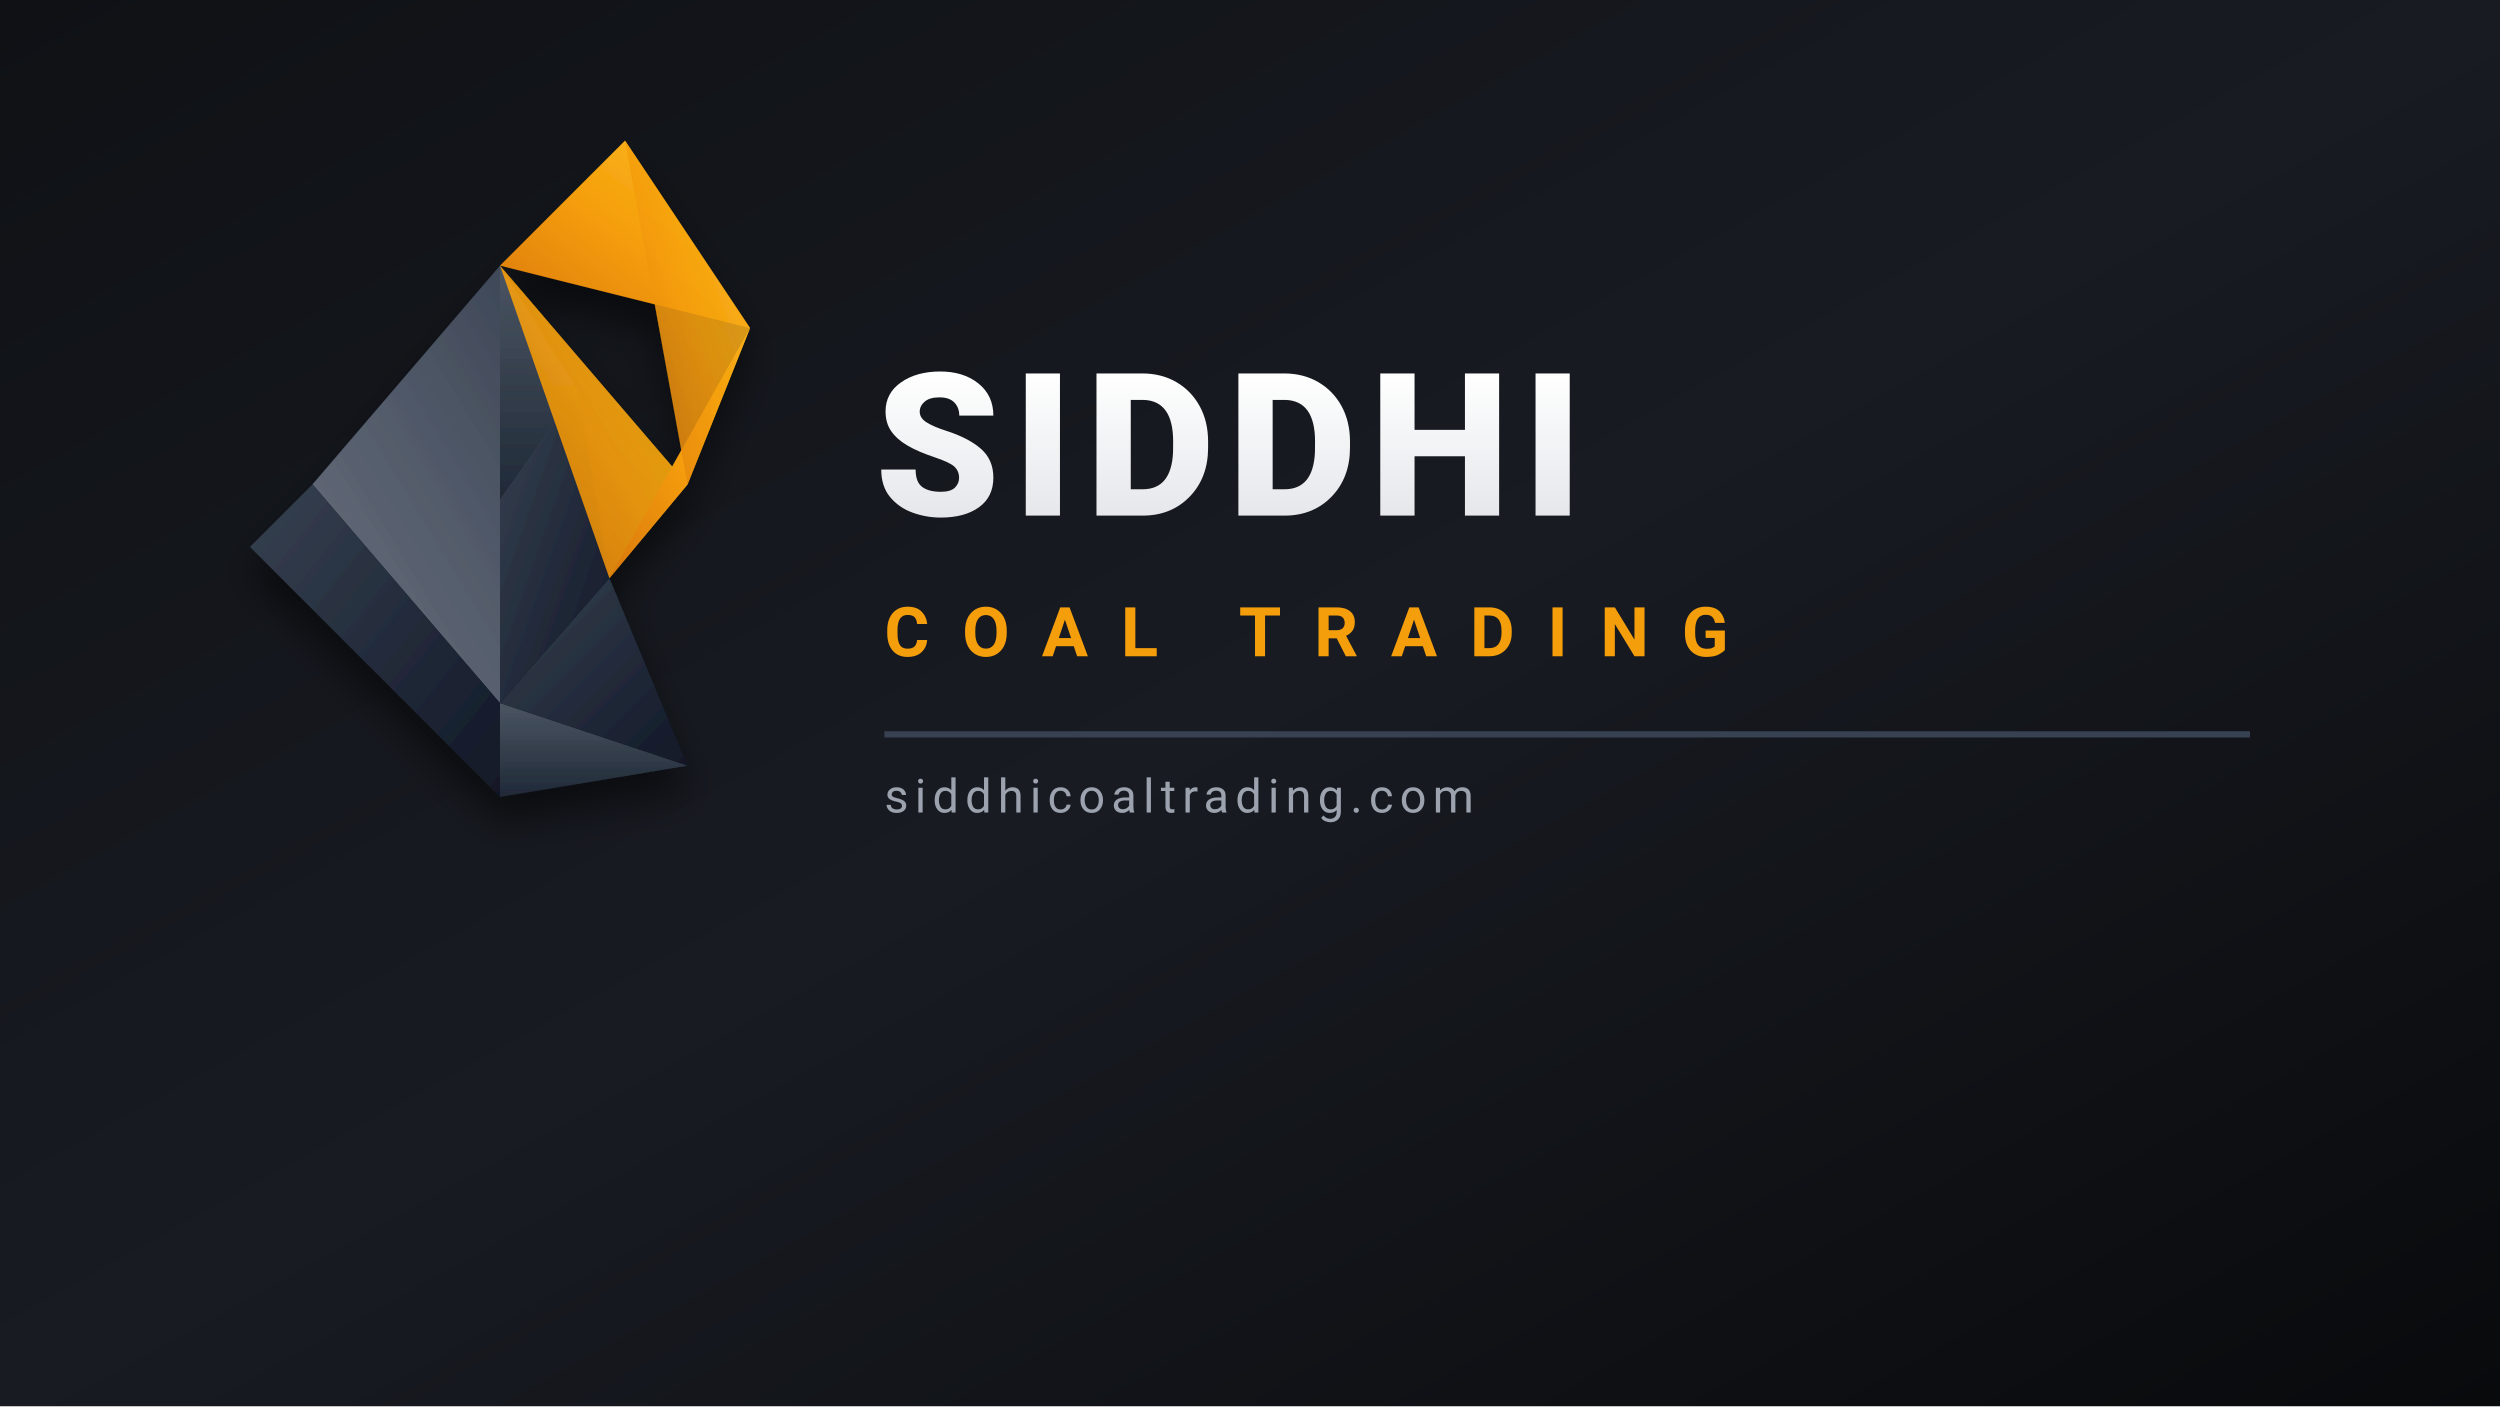
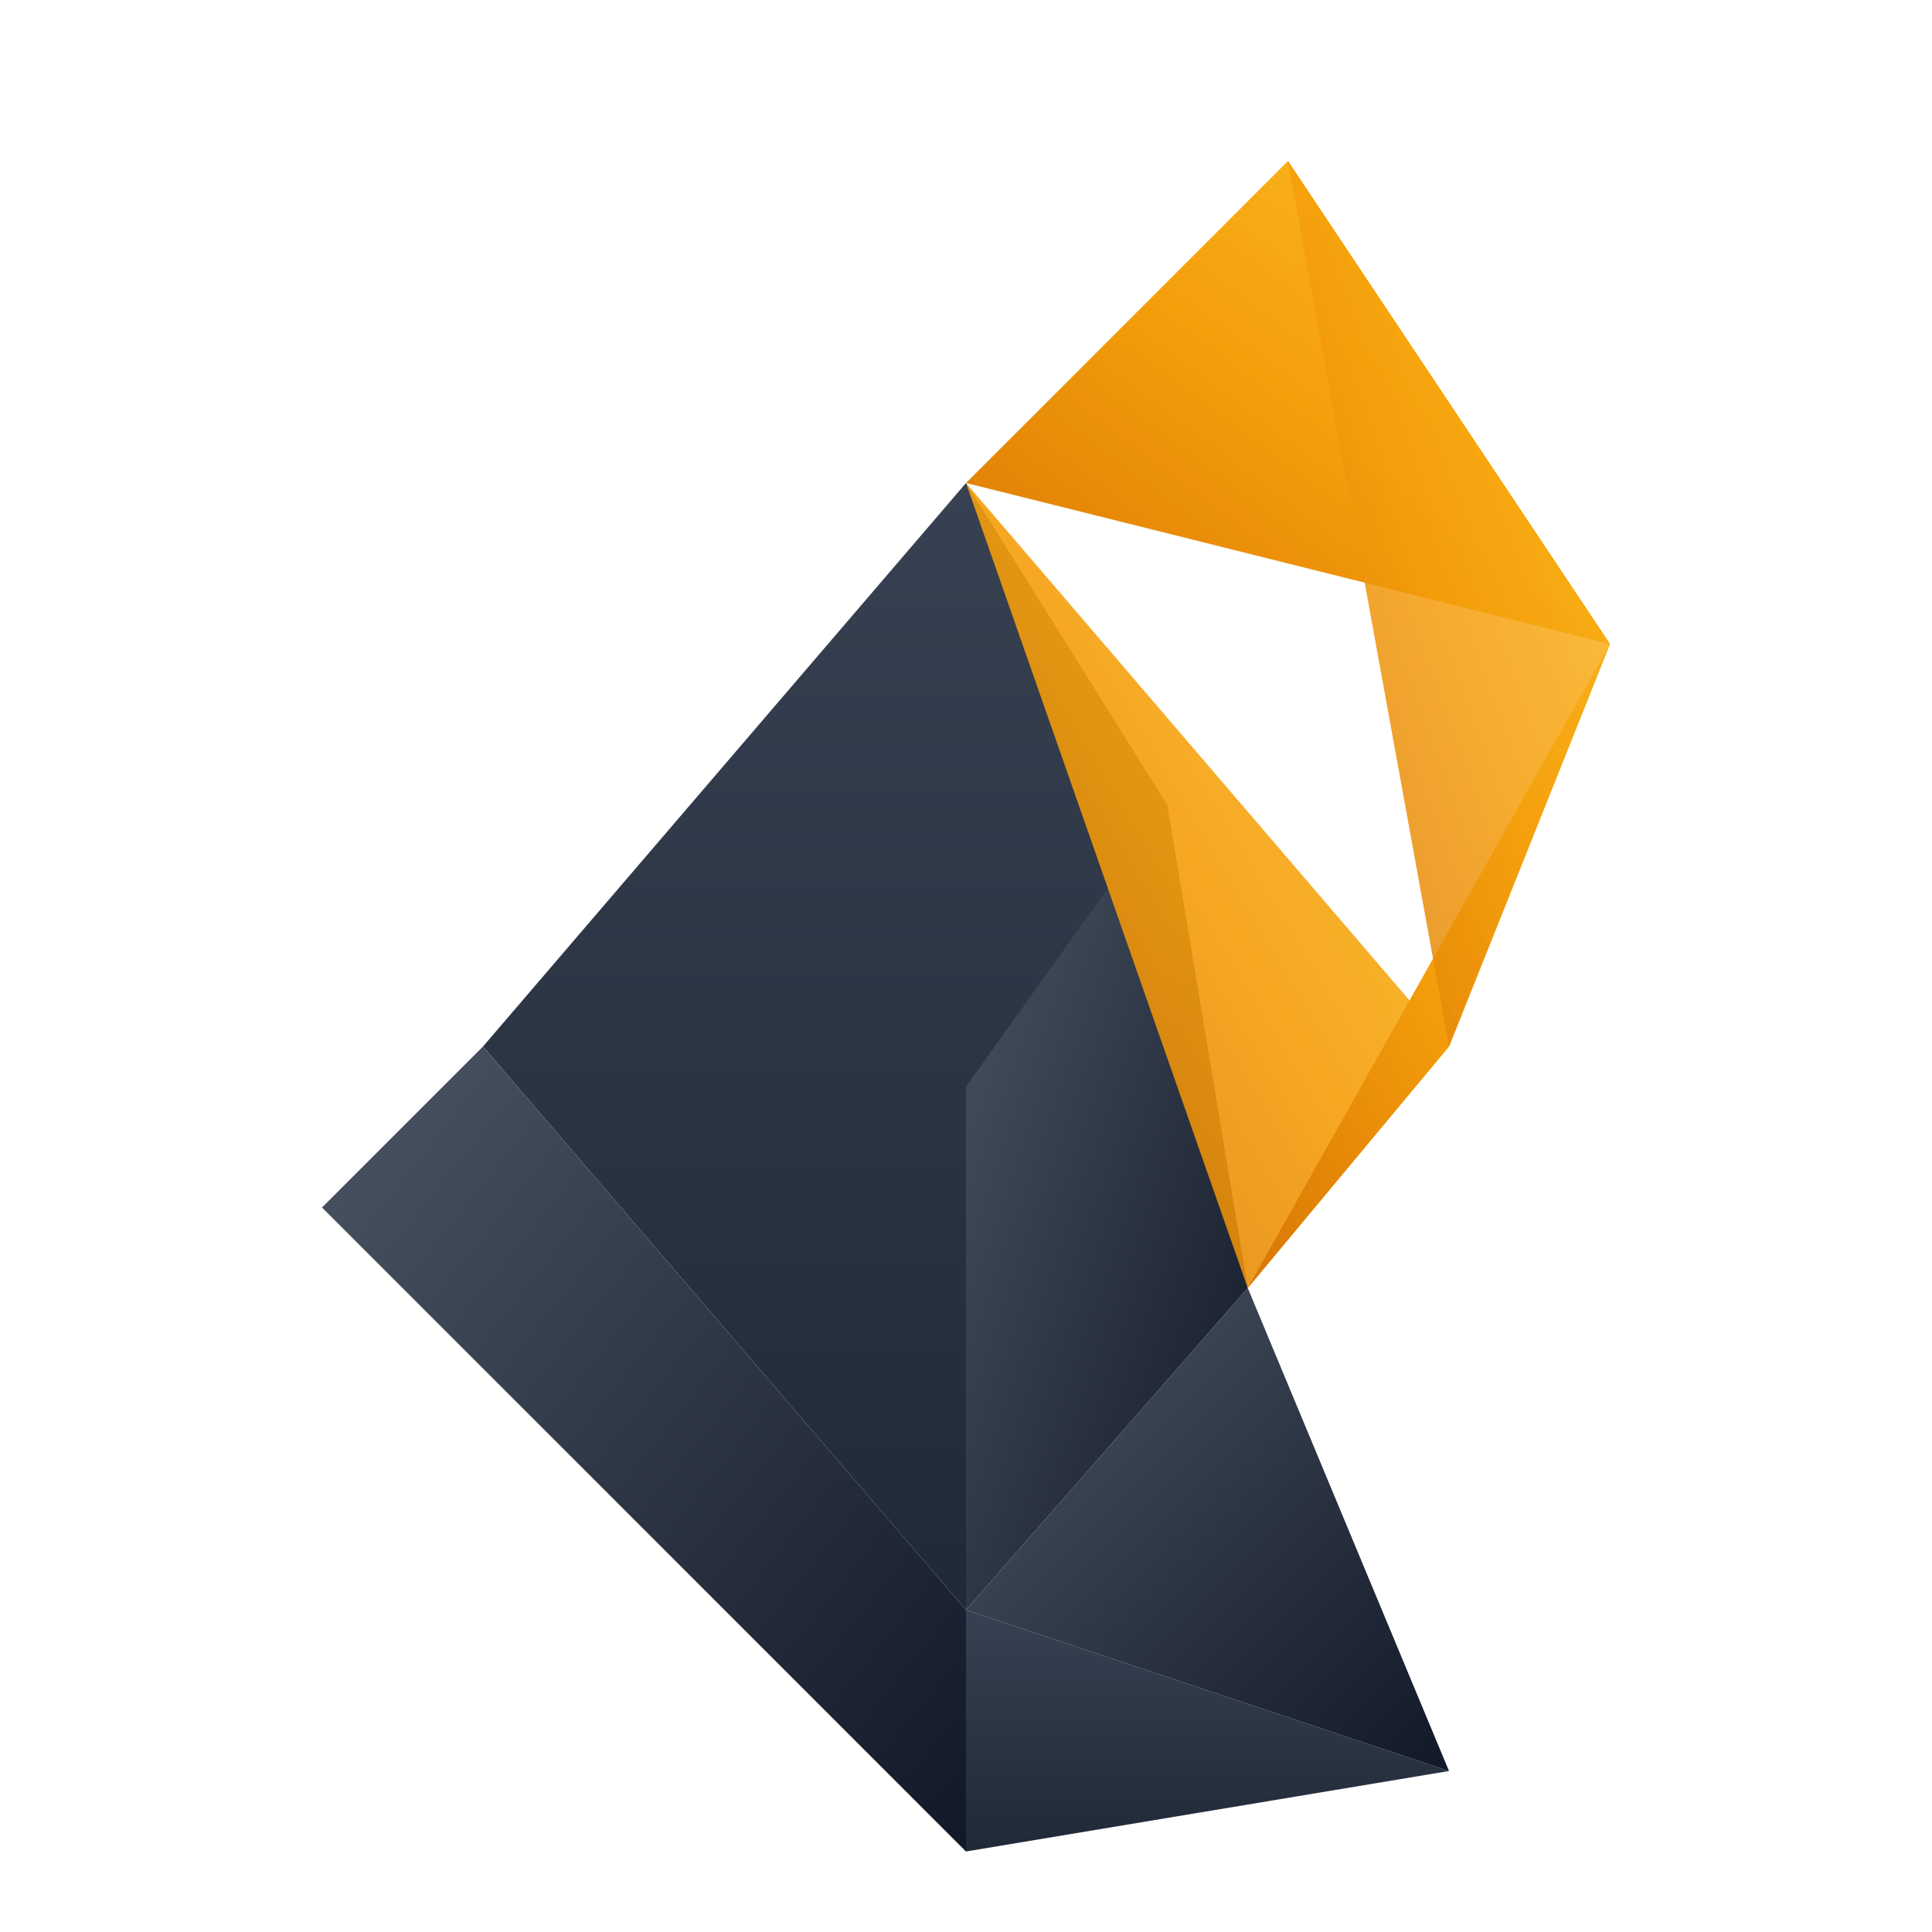
- <svg xmlns="http://www.w3.org/2000/svg" viewBox="0 0 800 450" width="100%" height="100%">
+ <svg xmlns="http://www.w3.org/2000/svg" width="40" height="40" viewBox="0 0 240 240" fill="none" aria-hidden="true">
  <defs>
-     <linearGradient id="bgGlow" x1="0%" y1="0%" x2="100%" y2="100%">
-       <stop offset="0%" stop-color="#0F1115" />
-       <stop offset="50%" stop-color="#181B22" />
-       <stop offset="100%" stop-color="#090A0C" />
-     </linearGradient>
-     <linearGradient id="amberGrad" x1="0%" y1="100%" x2="100%" y2="0%">
+     <linearGradient id="sctAmber" x1="0%" y1="100%" x2="100%" y2="0%">
      <stop offset="0%" stop-color="#D97706" />
      <stop offset="50%" stop-color="#F59E0B" />
      <stop offset="100%" stop-color="#FBBF24" />
    </linearGradient>
-     <linearGradient id="coalDark" x1="0%" y1="0%" x2="100%" y2="100%">
-       <stop offset="0%" stop-color="#374151" />
+     <linearGradient id="sctCoalDark" x1="0%" y1="0%" x2="100%" y2="100%">
+       <stop offset="0%" stop-color="#4B5563" />
      <stop offset="100%" stop-color="#111827" />
    </linearGradient>
-     <linearGradient id="coalMid" x1="0%" y1="0%" x2="0%" y2="100%">
-       <stop offset="0%" stop-color="#4B5563" />
+     <linearGradient id="sctCoalMid" x1="0%" y1="0%" x2="0%" y2="100%">
+       <stop offset="0%" stop-color="#374151" />
      <stop offset="100%" stop-color="#1F2937" />
    </linearGradient>
-     <linearGradient id="coalLight" x1="0%" y1="100%" x2="100%" y2="0%">
-       <stop offset="0%" stop-color="#6B7280" />
-       <stop offset="100%" stop-color="#374151" />
-     </linearGradient>
-     <linearGradient id="textGrad" x1="0%" y1="0%" x2="0%" y2="100%">
-       <stop offset="0%" stop-color="#FFFFFF" />
-       <stop offset="100%" stop-color="#E5E7EB" />
-     </linearGradient>
-     <filter id="dropShadow" x="-10%" y="-10%" width="120%" height="120%">
-       <feDropShadow dx="0" dy="8" stdDeviation="6" flood-color="#000000" flood-opacity="0.5" />
-     </filter>
  </defs>
-   <rect width="100%" height="100%" fill="url(#bgGlow)" />
-   <g transform="translate(40, 25)">
-     <g filter="url(#dropShadow)">
-       <polygon points="120,200 60,130 120,60 145,100" fill="url(#coalLight)" />
-       <polygon points="60,130 120,200 120,230 40,150" fill="url(#coalDark)" />
-       <polygon points="120,200 180,220 120,230" fill="url(#coalMid)" />
-       <polygon points="120,200 155,160 180,220" fill="url(#coalDark)" />
-       <polygon points="120,60 145,100 120,135" fill="url(#coalMid)" />
-       <polygon points="120,135 145,100 155,160 120,200" fill="url(#coalDark)" />
-       <polygon points="120,60 180,130 155,160" fill="url(#amberGrad)" opacity="0.9" />
-       <polygon points="180,130 200,80 155,160" fill="url(#amberGrad)" />
-       <polygon points="120,60 160,20 200,80" fill="url(#amberGrad)" />
-       <polygon points="160,20 200,80 180,130" fill="url(#amberGrad)" opacity="0.85" />
-     </g>
-     <text x="240" y="140" fill="url(#textGrad)" font-family="system-ui, -apple-system, 'Segoe UI', Roboto, Montserrat, sans-serif" font-weight="800" font-size="64" letter-spacing="4">SIDDHI</text>
-     <text x="243" y="185" fill="#F59E0B" font-family="system-ui, -apple-system, 'Segoe UI', Roboto, Montserrat, sans-serif" font-weight="600" font-size="22" letter-spacing="10.5">COAL TRADING</text>
-     <line x1="243" y1="210" x2="680" y2="210" stroke="#374151" stroke-width="2" />
-     <text x="243" y="235" fill="#9CA3AF" font-family="system-ui, -apple-system, 'Segoe UI', Roboto, sans-serif" font-weight="400" font-size="15" letter-spacing="2">siddhicoaltrading.com</text>
-   </g>
+   <polygon points="120,200 60,130 120,60 145,100" fill="url(#sctCoalMid)" />
+   <polygon points="60,130 120,200 120,230 40,150" fill="url(#sctCoalDark)" />
+   <polygon points="120,200 180,220 120,230" fill="url(#sctCoalMid)" />
+   <polygon points="120,200 155,160 180,220" fill="url(#sctCoalDark)" />
+   <polygon points="120,135 145,100 155,160 120,200" fill="url(#sctCoalDark)" />
+   <polygon points="120,60 180,130 155,160" fill="url(#sctAmber)" opacity="0.9" />
+   <polygon points="180,130 200,80 155,160" fill="url(#sctAmber)" />
+   <polygon points="120,60 160,20 200,80" fill="url(#sctAmber)" />
+   <polygon points="160,20 200,80 180,130" fill="url(#sctAmber)" opacity="0.85" />
</svg>
